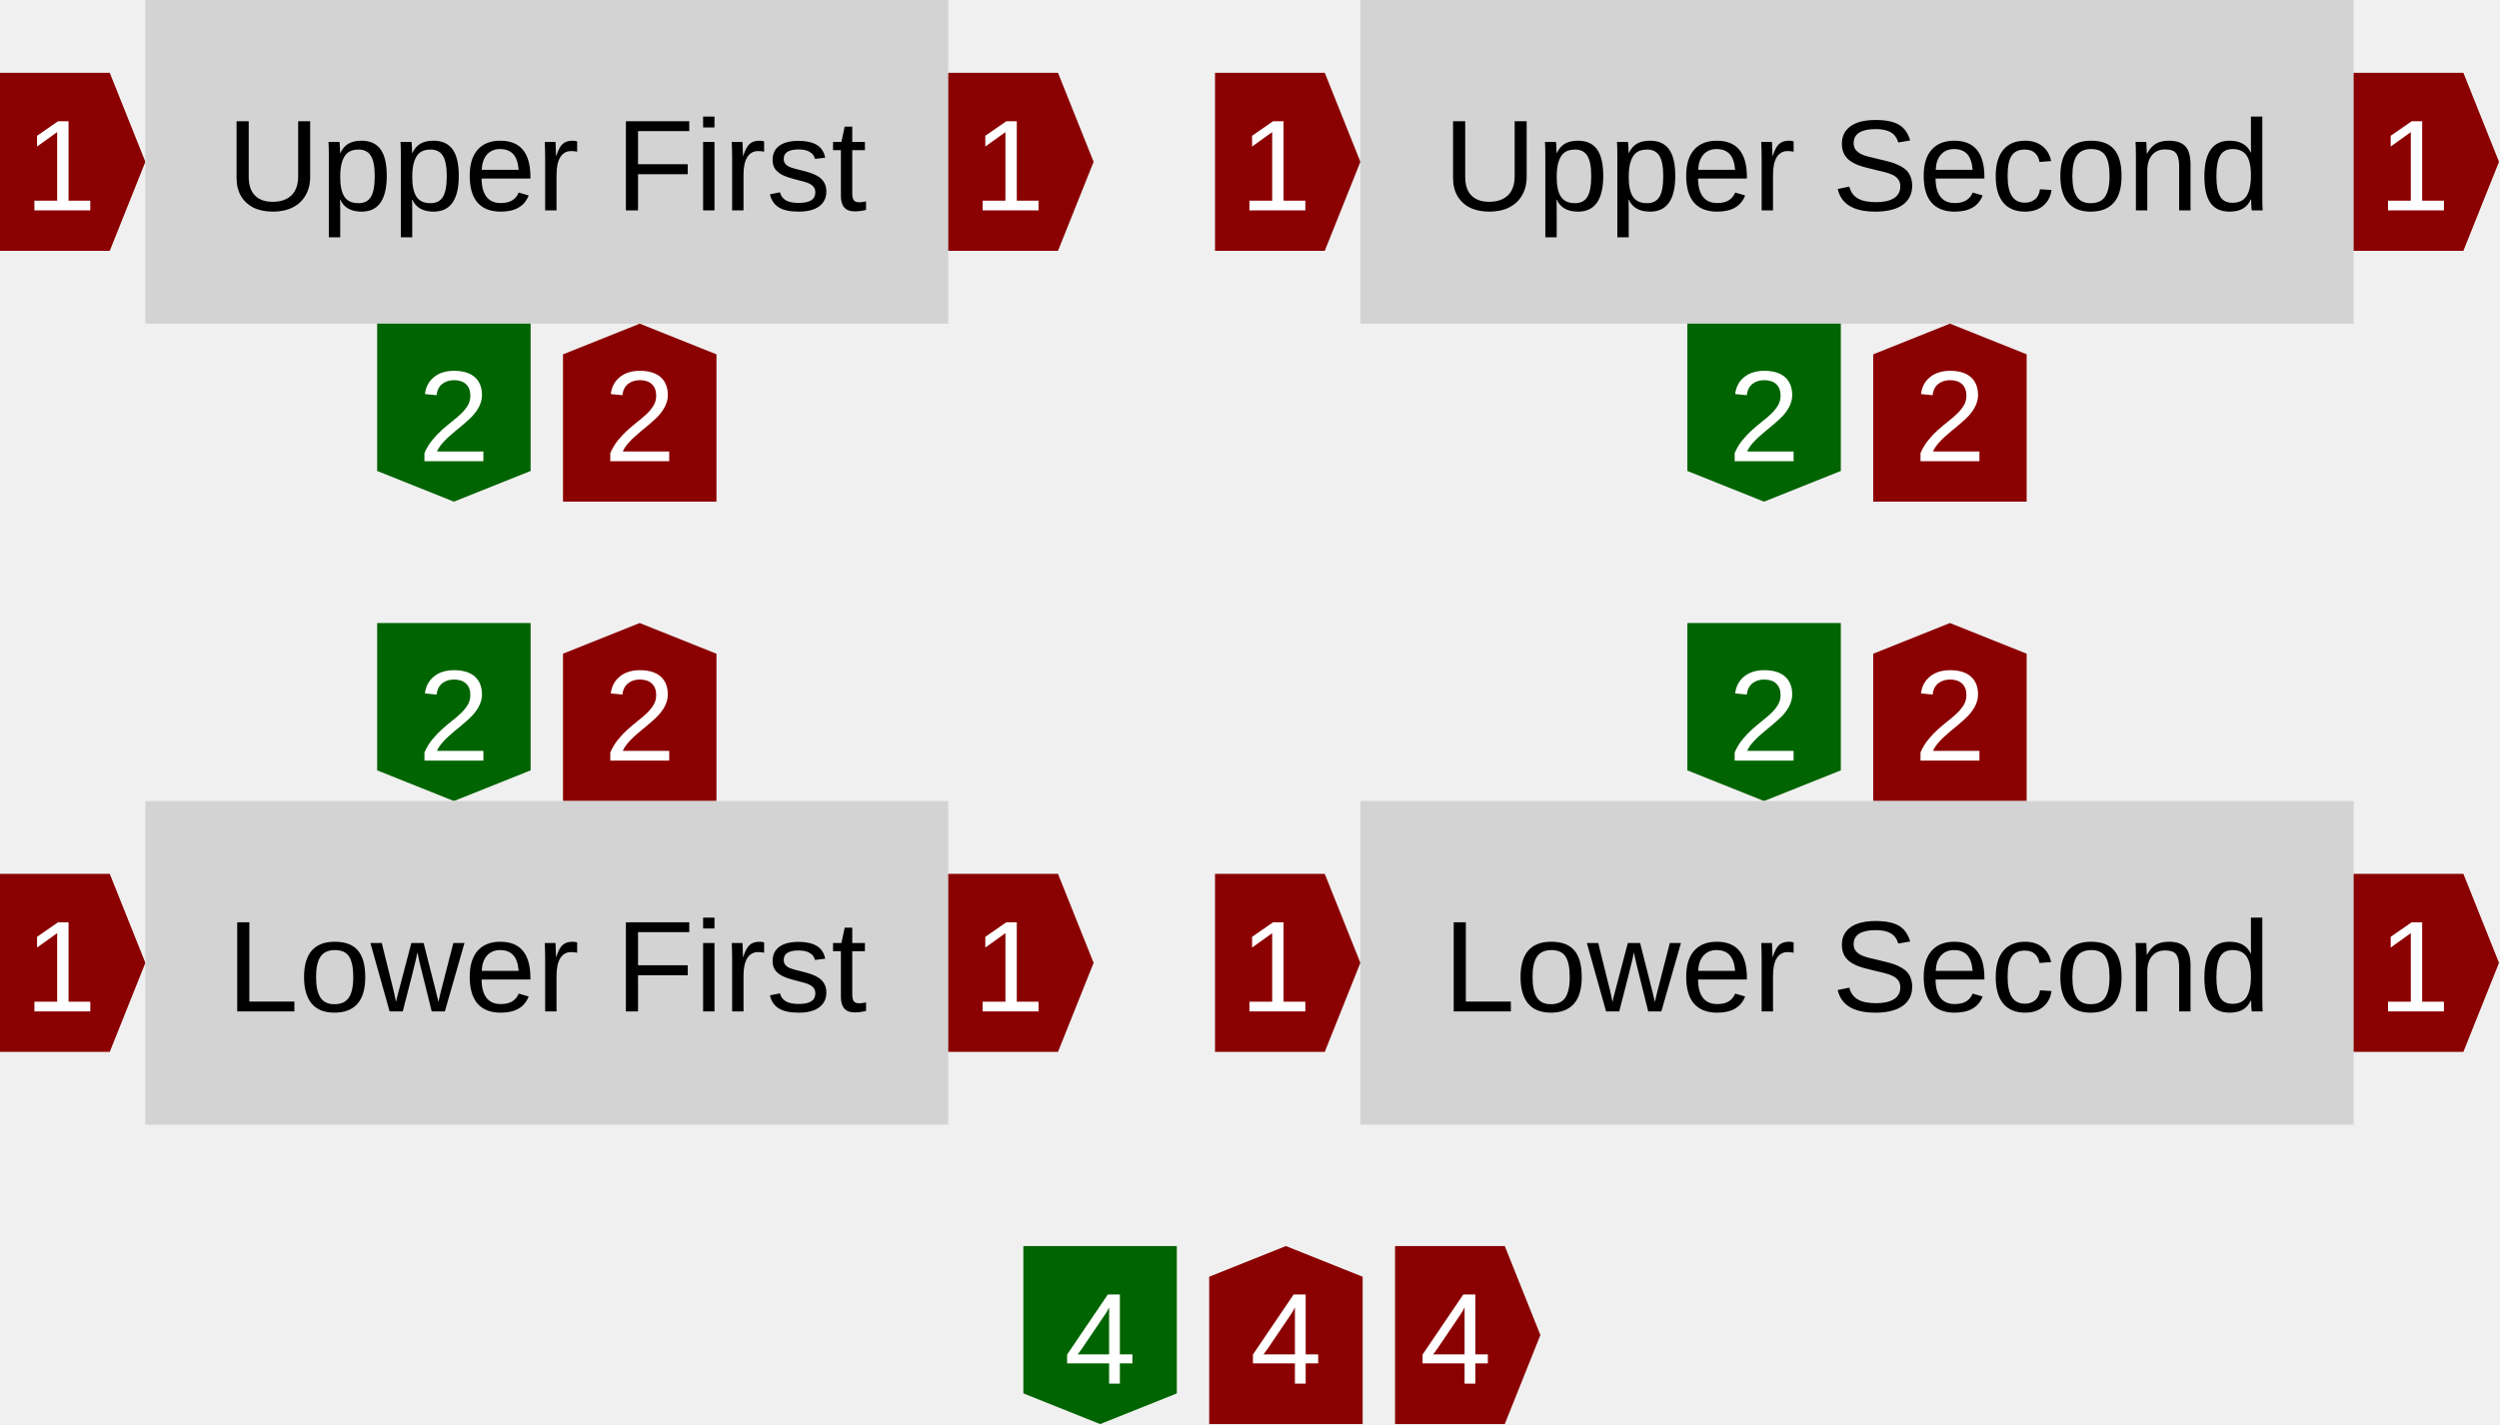
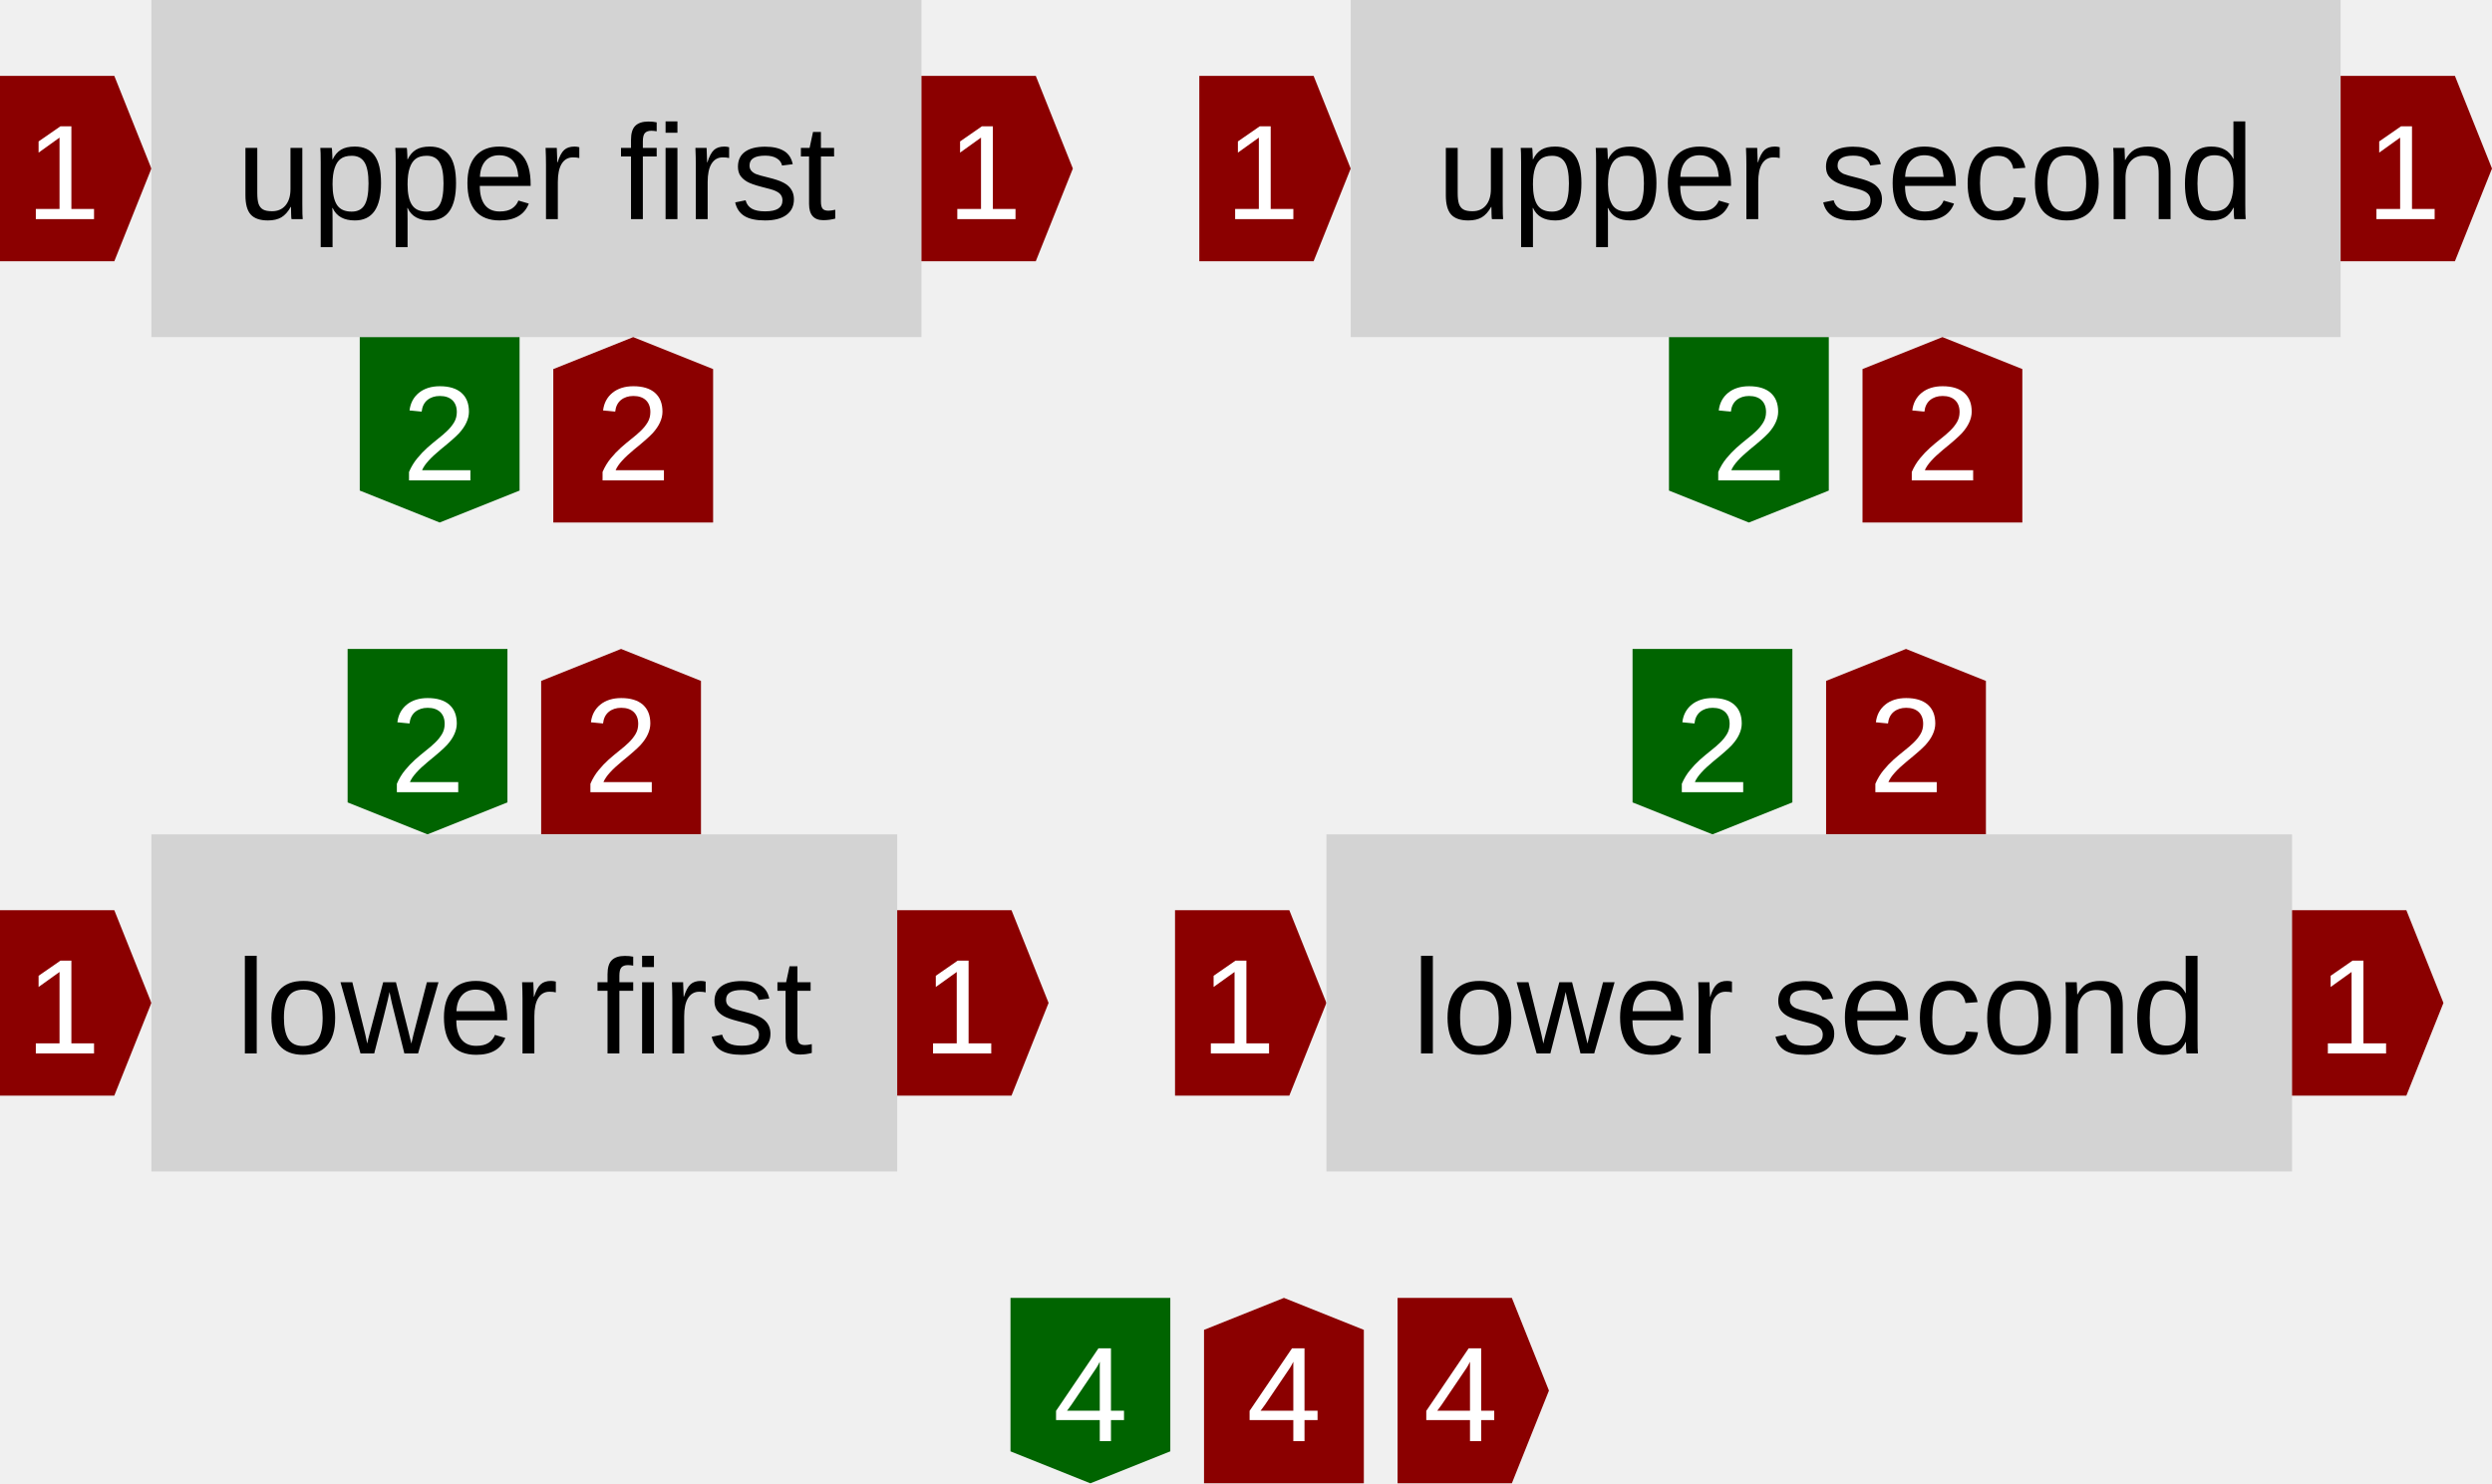
- <svg xmlns="http://www.w3.org/2000/svg" height="176" width="308.76">
+ <svg xmlns="http://www.w3.org/2000/svg" height="176" width="295.64">
  <defs>
    <style type="text/css">text{font-family:arial;font-size:16px;text-anchor:middle}g.item rect{fill:lightgray}g.item text{fill:black}g.dependency text{fill:white}</style>
  </defs>
  <symbol id="down-arrow" preserveAspectRatio="xMidYMax slice" viewBox="0,0,1,1">
    <polygon fill="darkgreen" points="0,0.8 0,0 1,0 1,0.8 0.5,1" />
  </symbol>
  <symbol id="right-arrow" preserveAspectRatio="xMaxYMid slice" viewBox="0,0,1,1">
    <polygon fill="darkred" points="0.8,0 0,0 0,1 0.8,1 1,0.5" />
  </symbol>
  <symbol id="up-arrow" preserveAspectRatio="xMidYMin slice" viewBox="0,0,1,1">
    <polygon fill="darkred" points="0,0.2 0,1 1,1 1,0.2 0.5,0" />
  </symbol>
  <g class="dependency">
    <use href="#right-arrow" height="22" width="17.96" y="9" />
    <text x="7.48" y="26">1</text>
  </g>
  <g class="item">
-     <rect height="40" width="99.2" x="17.96" />
-     <text x="67.56" y="26">Upper First</text>
+     <rect height="40" width="91.36" x="17.96" />
+     <text x="63.64" y="26">upper first</text>
  </g>
  <g class="dependency">
-     <use href="#right-arrow" height="22" width="17.96" x="117.16" y="9" />
-     <text x="124.64" y="26">1</text>
+     <use href="#right-arrow" height="22" width="17.96" x="109.32" y="9" />
+     <text x="116.8" y="26">1</text>
  </g>
  <g class="dependency">
-     <use href="#down-arrow" height="22" width="18.96" x="46.6" y="40" />
-     <text x="56.08" y="57">2</text>
+     <use href="#down-arrow" height="22" width="18.96" x="42.68" y="40" />
+     <text x="52.16" y="57">2</text>
  </g>
  <g class="dependency">
-     <use href="#up-arrow" height="22" width="18.96" x="69.56" y="40" />
-     <text x="79.04" y="57">2</text>
+     <use href="#up-arrow" height="22" width="18.96" x="65.64" y="40" />
+     <text x="75.12" y="57">2</text>
  </g>
  <g class="dependency">
-     <use href="#right-arrow" height="22" width="17.96" x="150.12" y="9" />
-     <text x="157.6" y="26">1</text>
+     <use href="#right-arrow" height="22" width="17.96" x="142.28" y="9" />
+     <text x="149.76" y="26">1</text>
  </g>
  <g class="item">
-     <rect height="40" width="122.72" x="168.08" />
-     <text x="229.44" y="26">Upper Second</text>
+     <rect height="40" width="117.44" x="160.24" />
+     <text x="218.96" y="26">upper second</text>
  </g>
  <g class="dependency">
-     <use href="#right-arrow" height="22" width="17.96" x="290.8" y="9" />
-     <text x="298.28" y="26">1</text>
+     <use href="#right-arrow" height="22" width="17.96" x="277.68" y="9" />
+     <text x="285.16" y="26">1</text>
  </g>
  <g class="dependency">
-     <use href="#down-arrow" height="22" width="18.96" x="208.48" y="40" />
-     <text x="217.96" y="57">2</text>
+     <use href="#down-arrow" height="22" width="18.96" x="198" y="40" />
+     <text x="207.48" y="57">2</text>
  </g>
  <g class="dependency">
-     <use href="#up-arrow" height="22" width="18.96" x="231.44" y="40" />
-     <text x="240.92" y="57">2</text>
+     <use href="#up-arrow" height="22" width="18.96" x="220.96" y="40" />
+     <text x="230.44" y="57">2</text>
  </g>
  <g class="dependency">
-     <use href="#down-arrow" height="22" width="18.96" x="46.6" y="77" />
-     <text x="56.08" y="94">2</text>
+     <use href="#down-arrow" height="22" width="18.96" x="41.24" y="77" />
+     <text x="50.72" y="94">2</text>
  </g>
  <g class="dependency">
-     <use href="#up-arrow" height="22" width="18.96" x="69.56" y="77" />
-     <text x="79.04" y="94">2</text>
+     <use href="#up-arrow" height="22" width="18.96" x="64.2" y="77" />
+     <text x="73.68" y="94">2</text>
  </g>
  <g class="dependency">
    <use href="#right-arrow" height="22" width="17.96" y="108" />
    <text x="7.48" y="125">1</text>
  </g>
  <g class="item">
-     <rect height="40" width="99.2" x="17.96" y="99" />
-     <text x="67.56" y="125">Lower First</text>
+     <rect height="40" width="88.48" x="17.96" y="99" />
+     <text x="62.2" y="125">lower first</text>
  </g>
  <g class="dependency">
-     <use href="#right-arrow" height="22" width="17.96" x="117.16" y="108" />
-     <text x="124.64" y="125">1</text>
+     <use href="#right-arrow" height="22" width="17.96" x="106.44" y="108" />
+     <text x="113.92" y="125">1</text>
  </g>
  <g class="dependency">
-     <use href="#down-arrow" height="22" width="18.96" x="208.48" y="77" />
-     <text x="217.96" y="94">2</text>
+     <use href="#down-arrow" height="22" width="18.96" x="193.68" y="77" />
+     <text x="203.16" y="94">2</text>
  </g>
  <g class="dependency">
-     <use href="#up-arrow" height="22" width="18.96" x="231.44" y="77" />
-     <text x="240.92" y="94">2</text>
+     <use href="#up-arrow" height="22" width="18.96" x="216.64" y="77" />
+     <text x="226.12" y="94">2</text>
  </g>
  <g class="dependency">
-     <use href="#right-arrow" height="22" width="17.96" x="150.12" y="108" />
-     <text x="157.6" y="125">1</text>
+     <use href="#right-arrow" height="22" width="17.96" x="139.4" y="108" />
+     <text x="146.88" y="125">1</text>
  </g>
  <g class="item">
-     <rect height="40" width="122.72" x="168.08" y="99" />
-     <text x="229.44" y="125">Lower Second</text>
+     <rect height="40" width="114.56" x="157.36" y="99" />
+     <text x="214.64" y="125">lower second</text>
  </g>
  <g class="dependency">
-     <use href="#right-arrow" height="22" width="17.96" x="290.8" y="108" />
-     <text x="298.28" y="125">1</text>
+     <use href="#right-arrow" height="22" width="17.96" x="271.92" y="108" />
+     <text x="279.4" y="125">1</text>
  </g>
  <g class="dependency">
-     <use href="#down-arrow" height="22" width="18.96" x="126.44" y="154" />
-     <text x="135.92" y="171">4</text>
+     <use href="#down-arrow" height="22" width="18.96" x="119.88" y="154" />
+     <text x="129.36" y="171">4</text>
  </g>
  <g class="dependency">
-     <use href="#up-arrow" height="22" width="18.96" x="149.4" y="154" />
-     <text x="158.88" y="171">4</text>
+     <use href="#up-arrow" height="22" width="18.96" x="142.84" y="154" />
+     <text x="152.32" y="171">4</text>
  </g>
  <g class="dependency">
-     <use href="#right-arrow" height="22" width="17.96" x="172.36" y="154" />
-     <text x="179.84" y="171">4</text>
+     <use href="#right-arrow" height="22" width="17.96" x="165.8" y="154" />
+     <text x="173.28" y="171">4</text>
  </g>
</svg>
